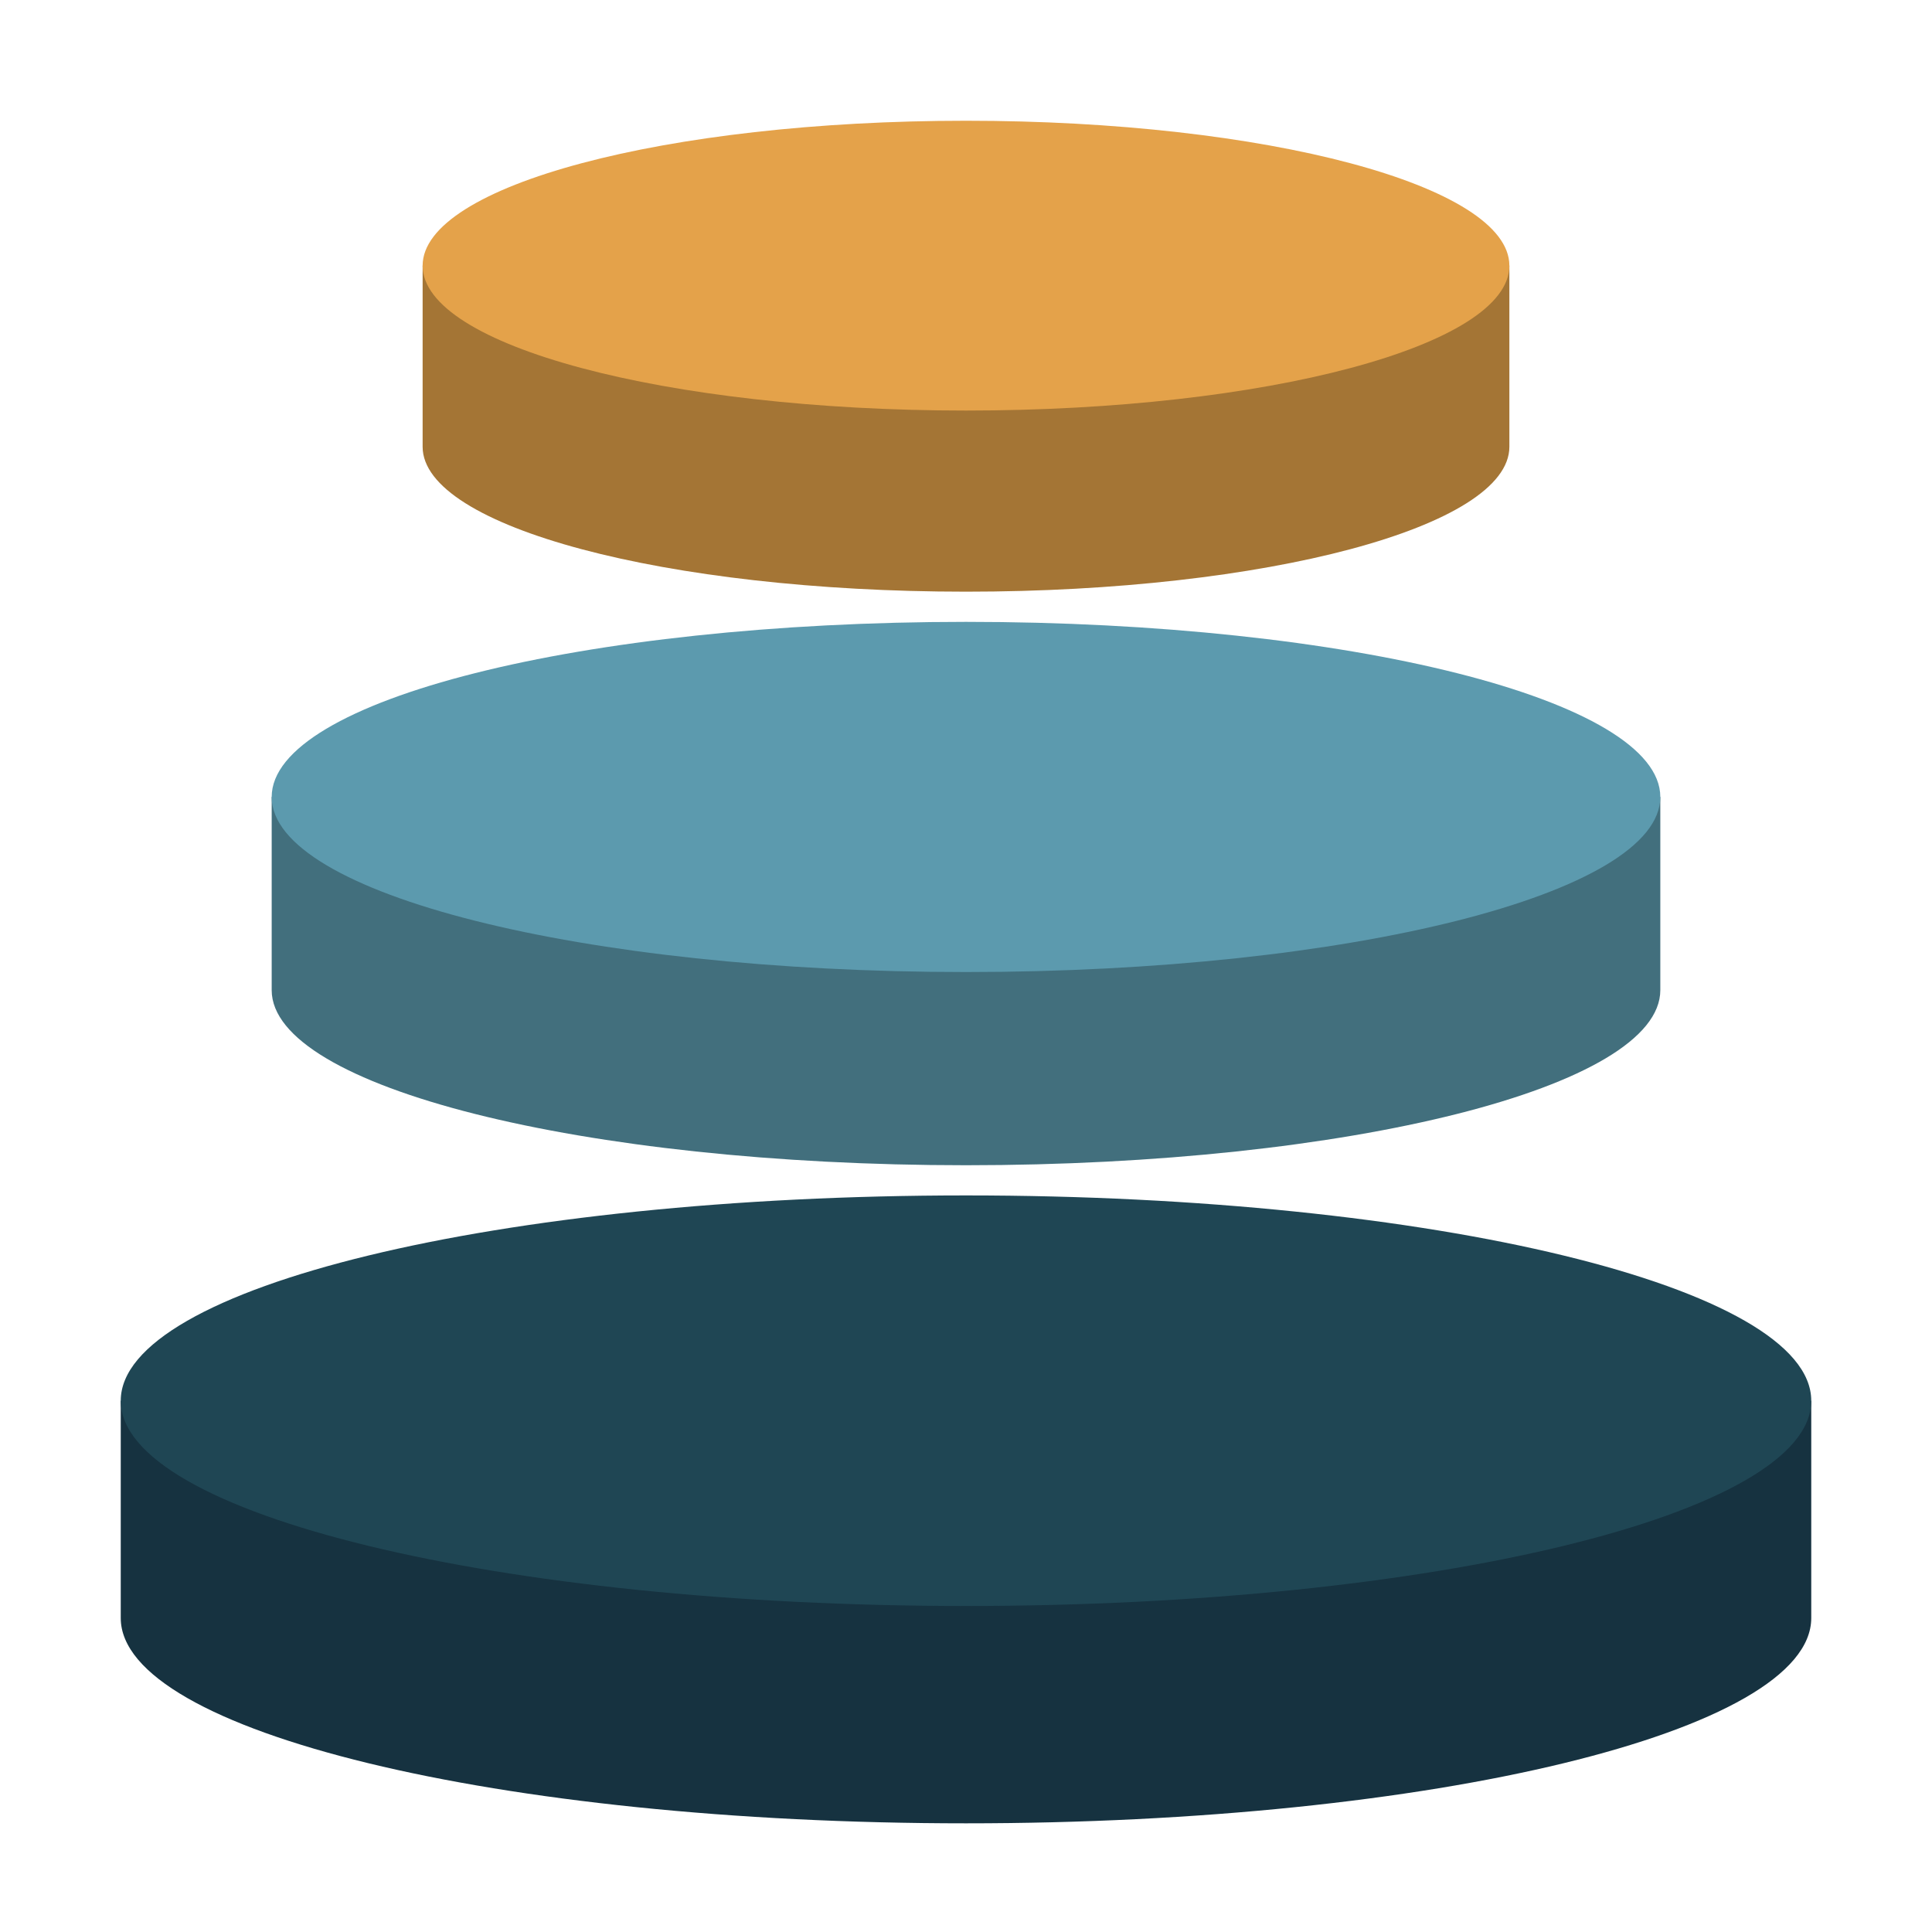
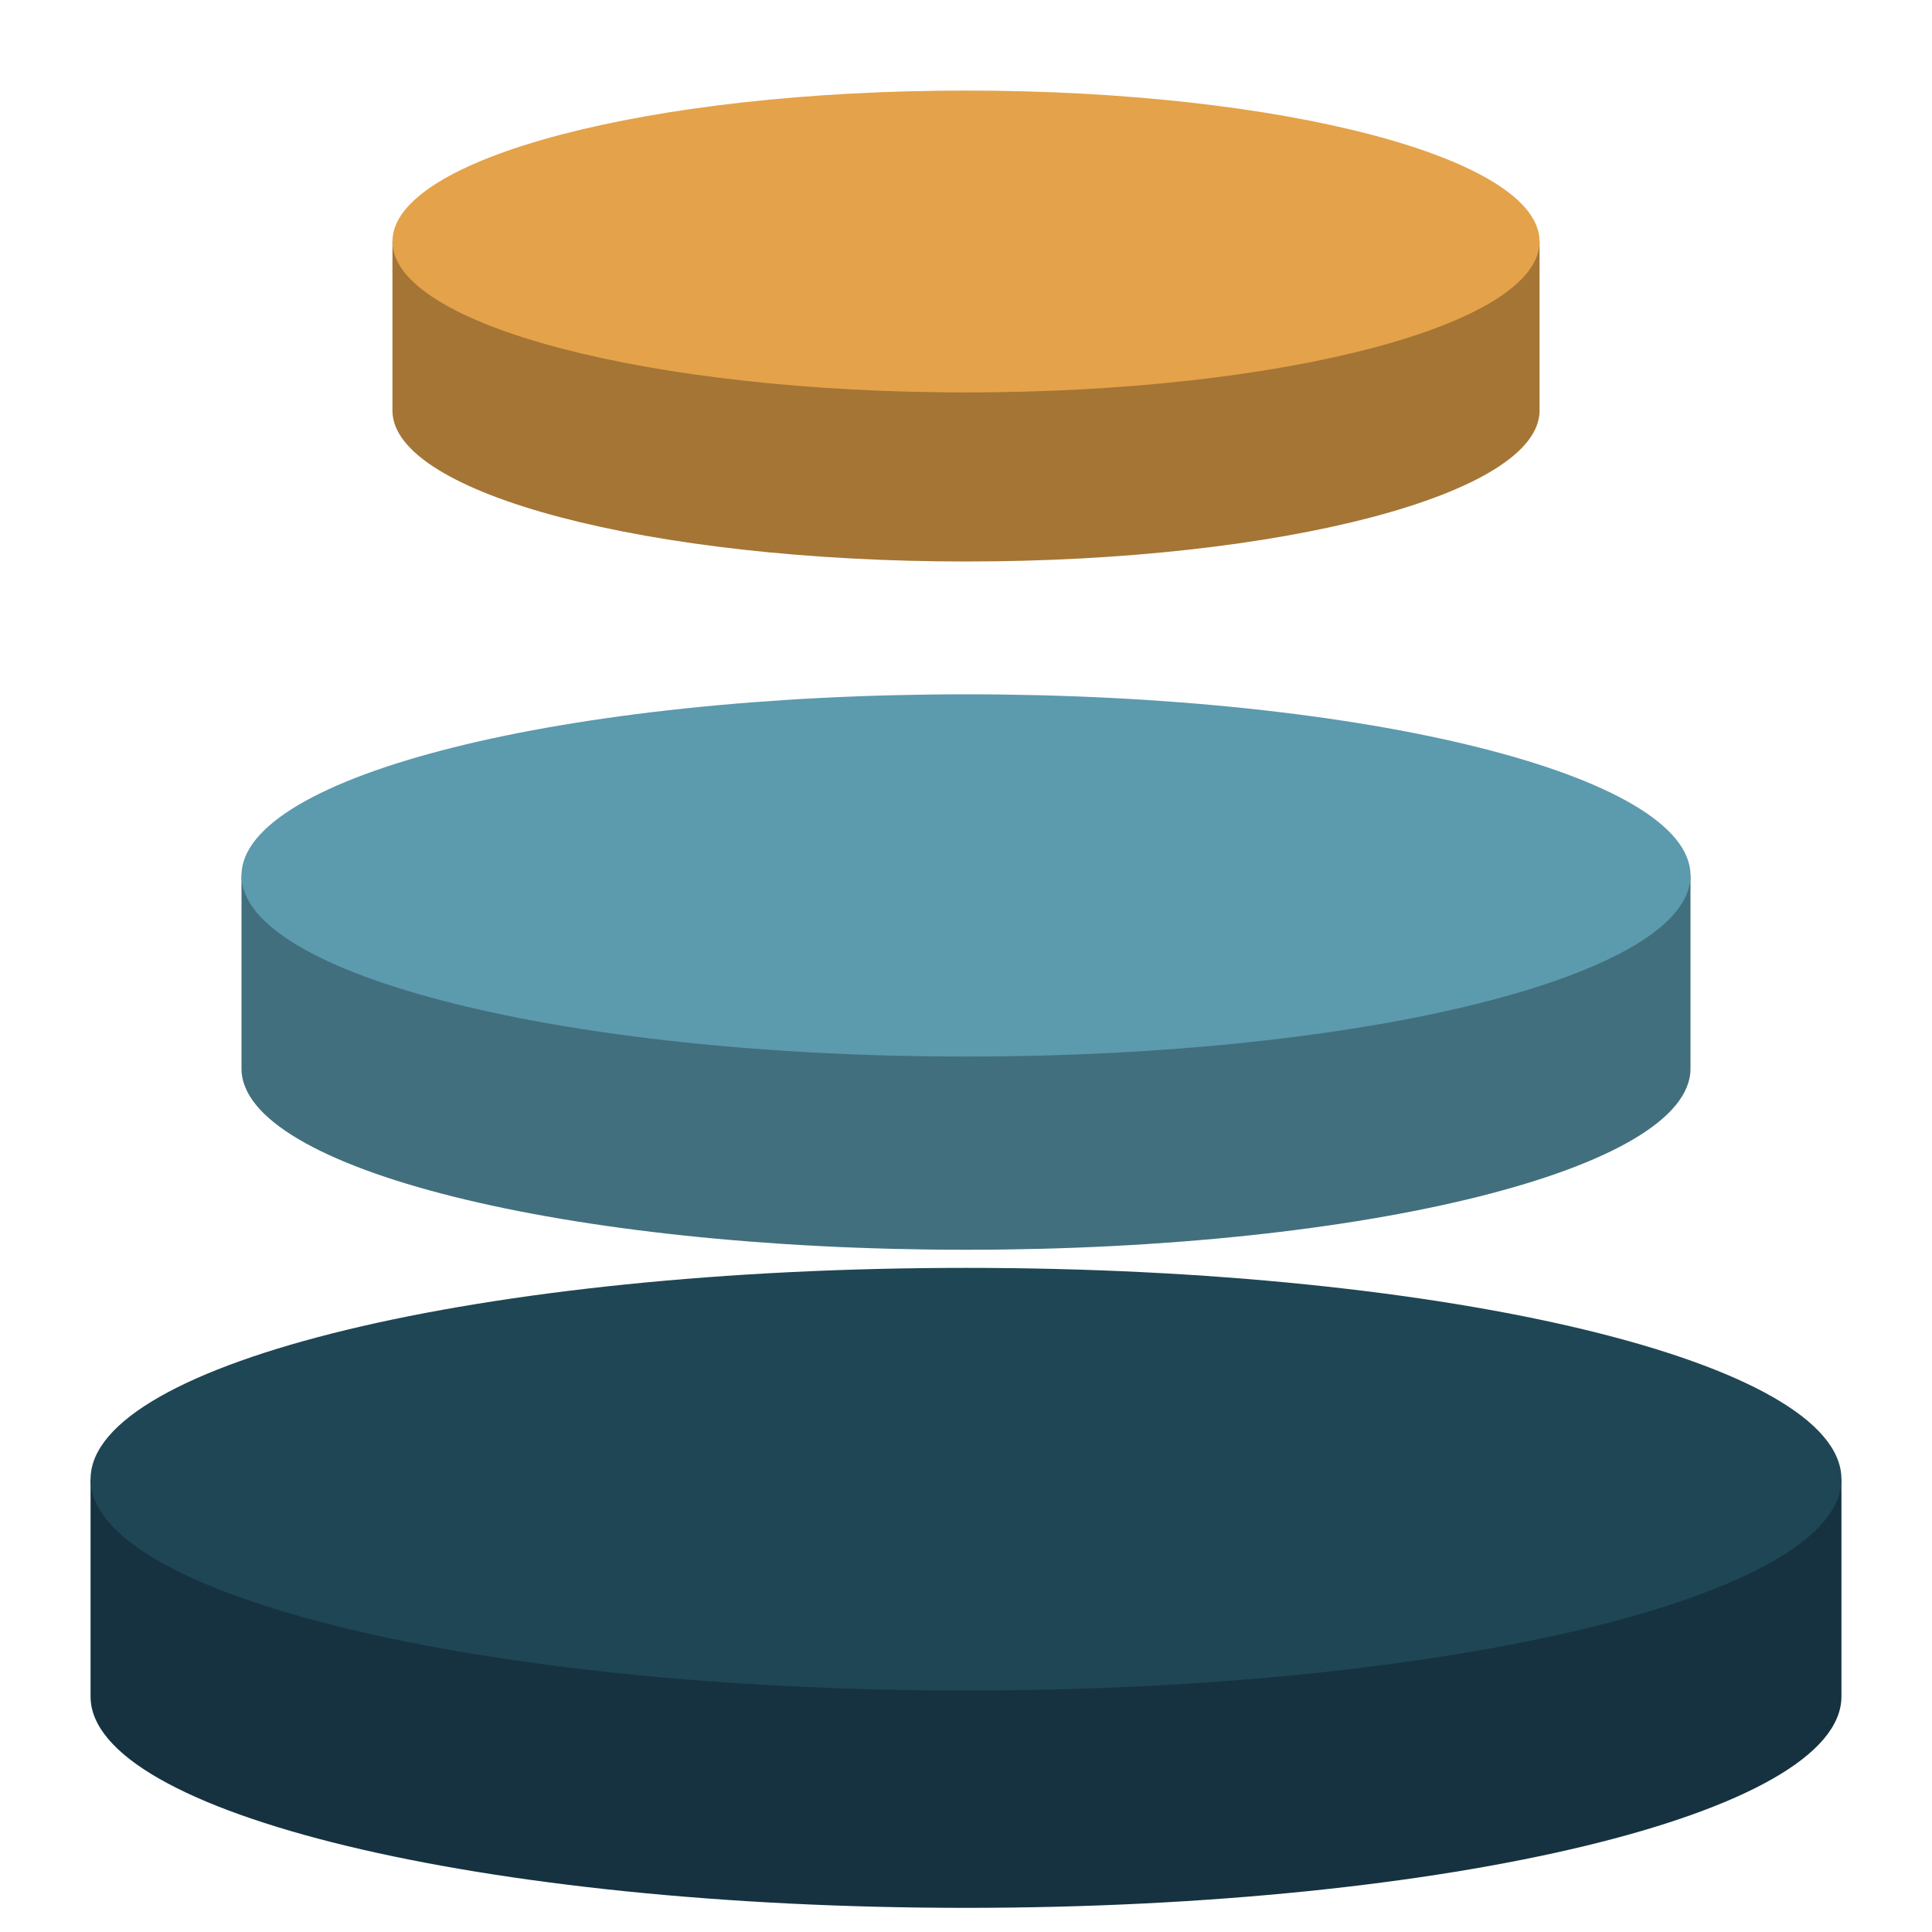
<svg xmlns="http://www.w3.org/2000/svg" viewBox="0 0 32 32" shape-rendering="geometricPrecision">
-   <path d="M 2 23.2 L 2 26.8 A 14 3.4 0 0 0 30 26.8 L 30 23.2 Z" fill="#163240" />
-   <ellipse cx="16" cy="23.2" rx="14" ry="3.4" fill="#1F4654" />
-   <path d="M 4.5 13.2 L 4.5 16.4 A 11.5 2.9 0 0 0 27.5 16.4 L 27.5 13.2 Z" fill="#426F7D" />
-   <ellipse cx="16" cy="13.2" rx="11.5" ry="2.9" fill="#5C9AAE" />
-   <path d="M 7 4.4 L 7 7.4 A 9 2.4 0 0 0 25 7.4 L 25 4.4 Z" fill="#A47535" />
-   <ellipse cx="16" cy="4.4" rx="9" ry="2.4" fill="#E4A24A" />
+   <path d="M 1.5 24.5 L 1.5 28.1 A 14.5 3.5 0 0 0 30.5 28.1 L 30.5 24.5 Z" fill="#163240" />
+   <ellipse cx="16" cy="24.5" rx="14.5" ry="3.5" fill="#1F4654" />
+   <path d="M 4 14.5 L 4 17.7 A 12 3 0 0 0 28 17.7 L 28 14.5 Z" fill="#426F7D" />
+   <ellipse cx="16" cy="14.5" rx="12" ry="3" fill="#5C9AAE" />
+   <path d="M 6.5 4 L 6.5 6.8 A 9.5 2.5 0 0 0 25.5 6.8 L 25.5 4 Z" fill="#A47535" />
+   <ellipse cx="16" cy="4" rx="9.5" ry="2.5" fill="#E4A24A" />
</svg>
